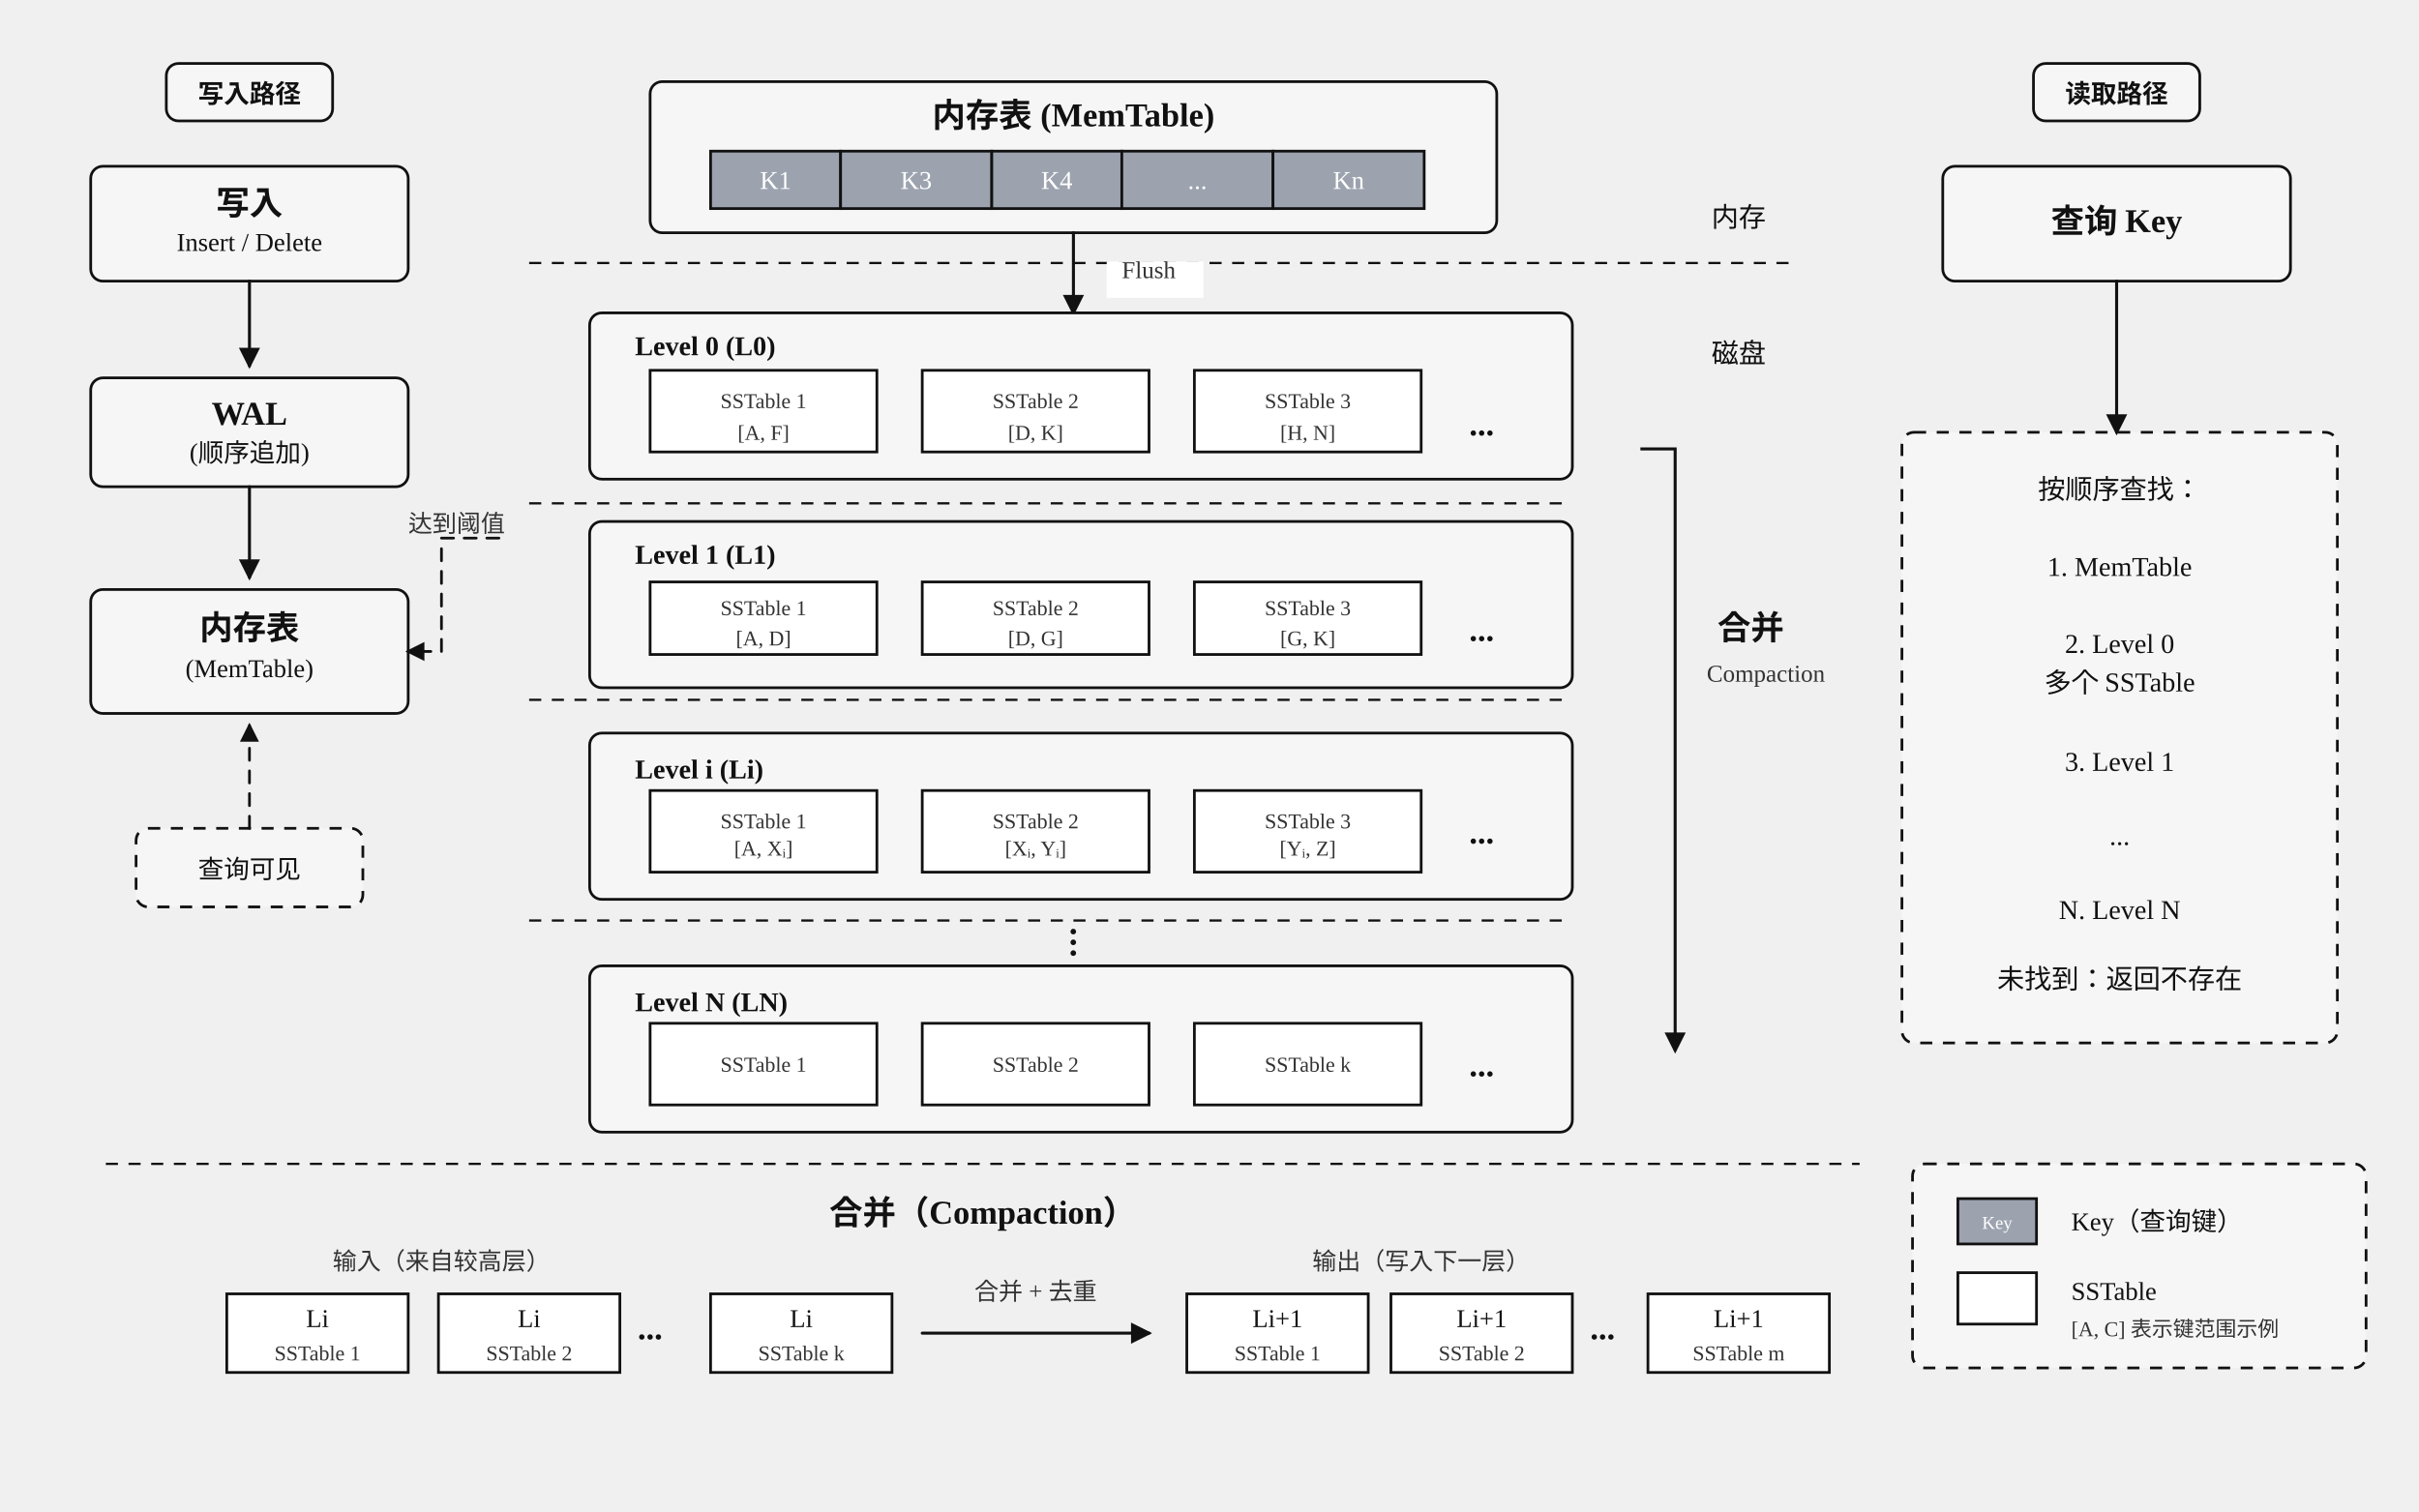
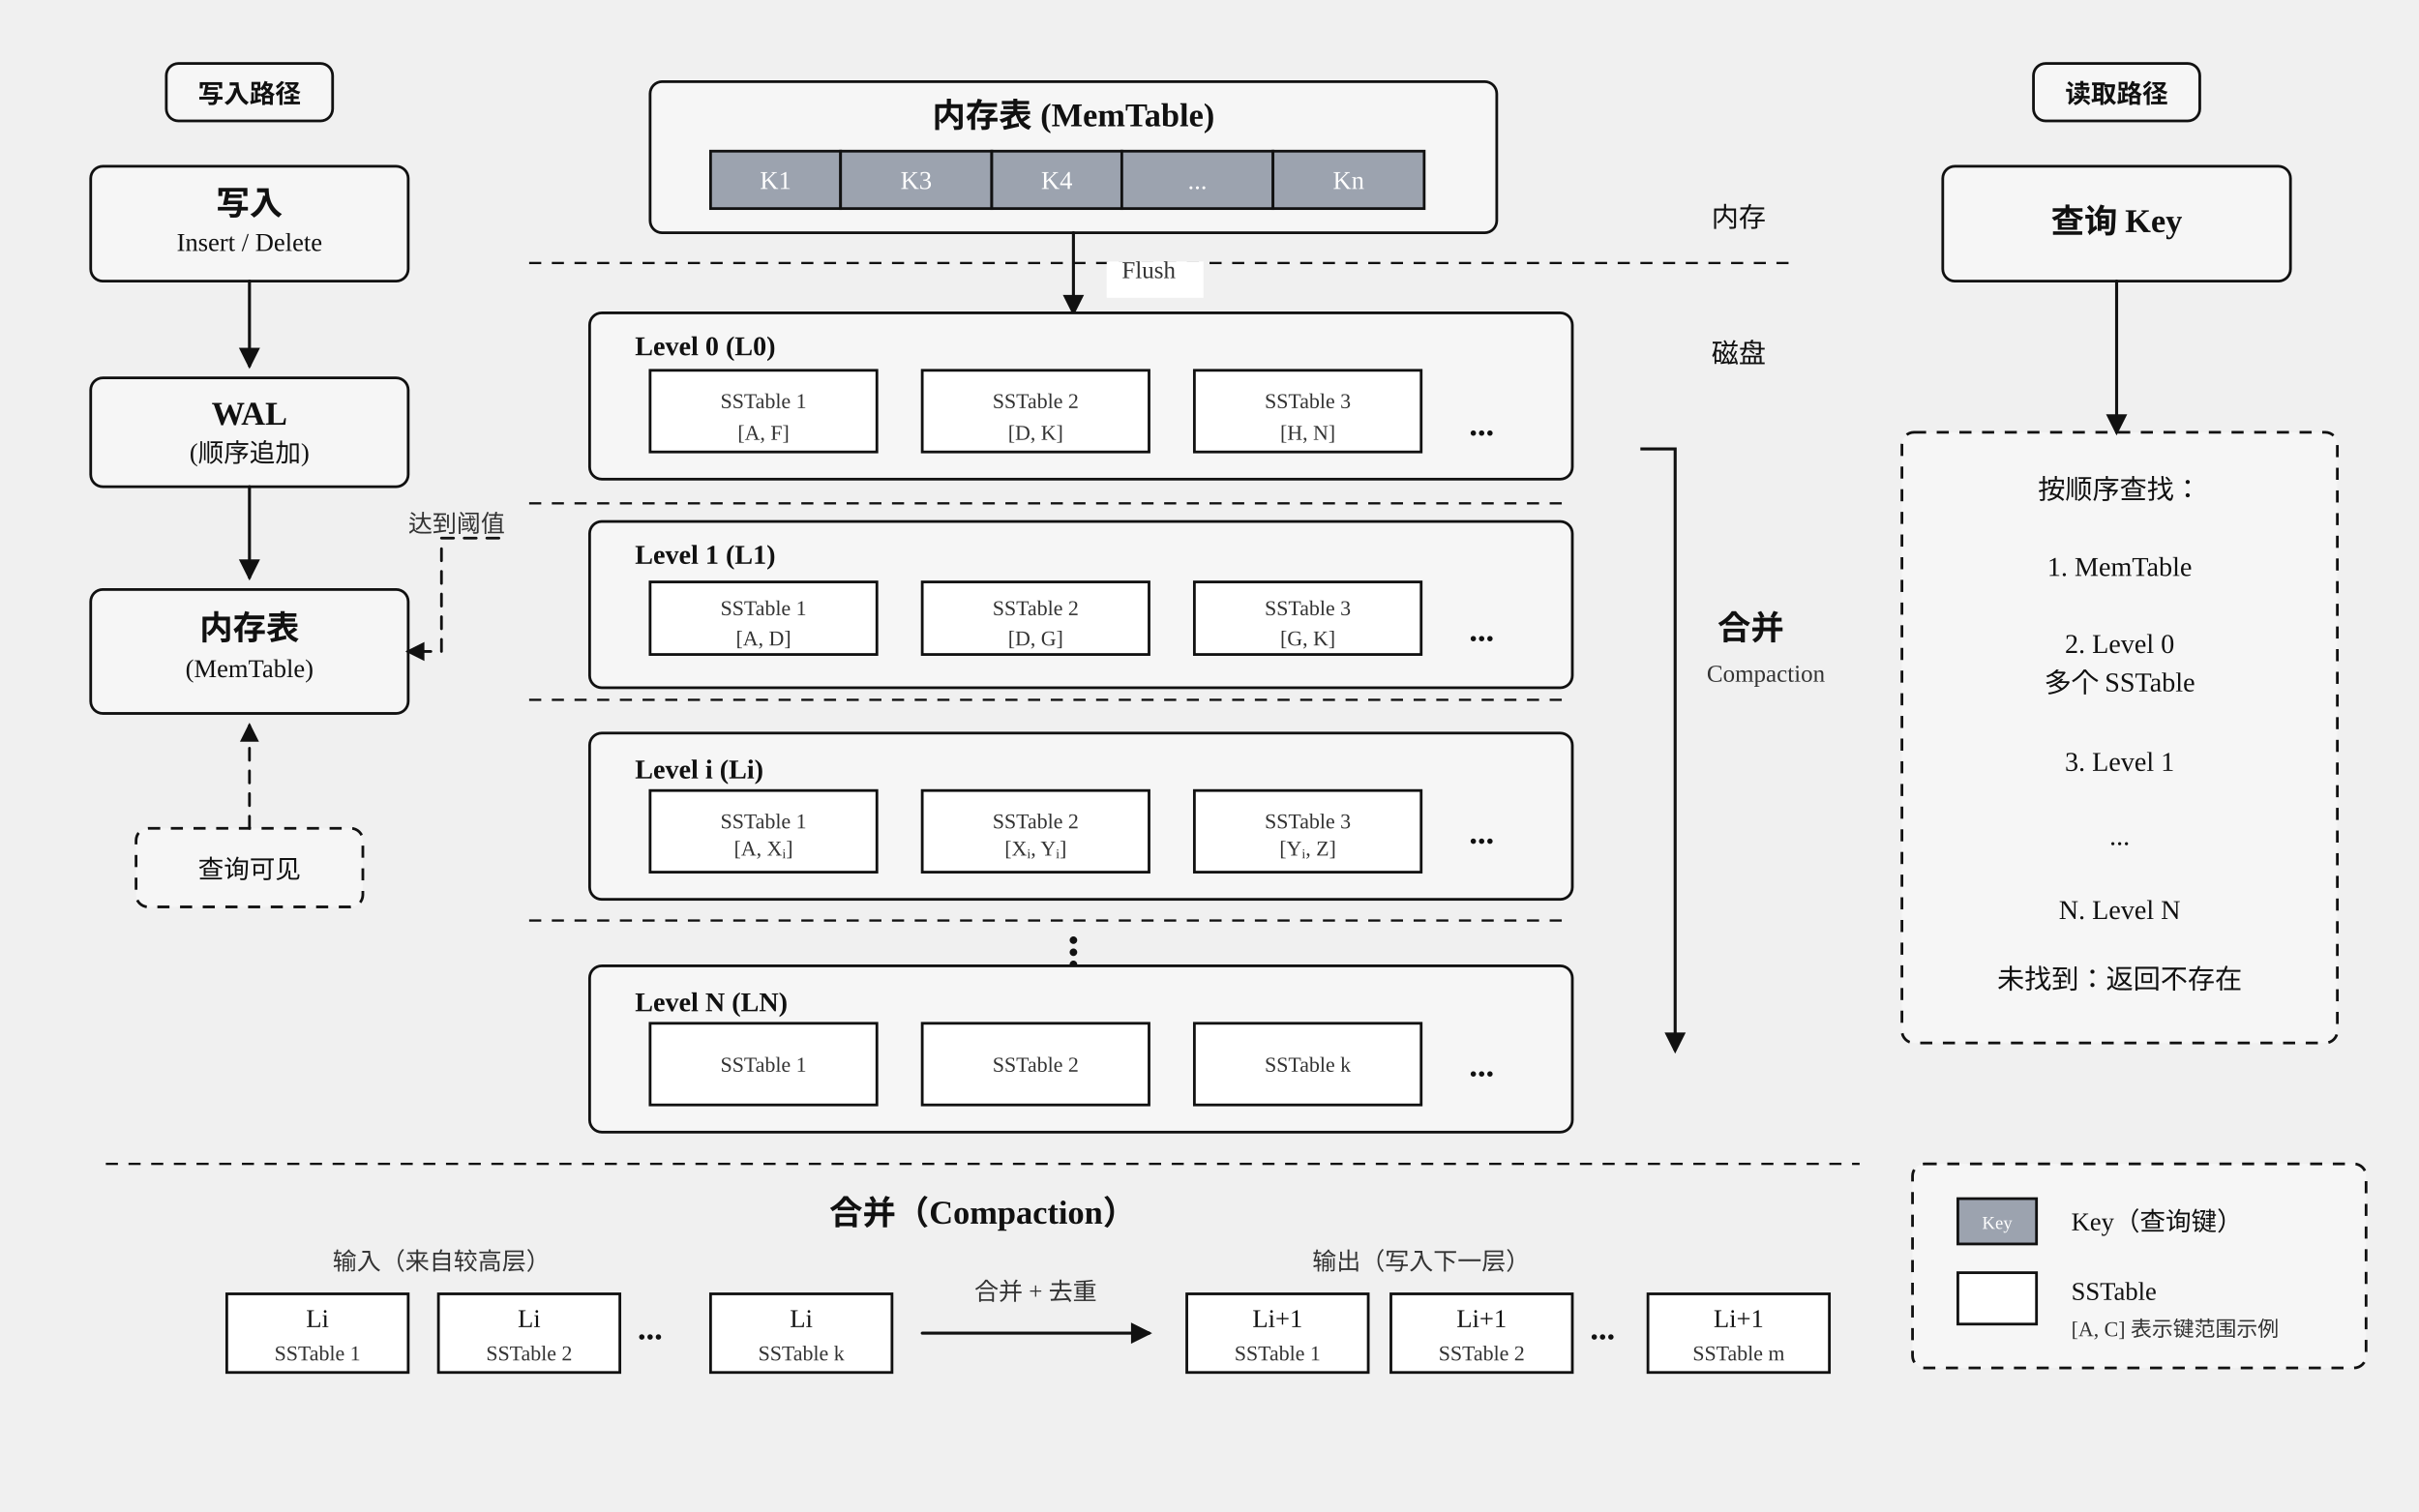
<svg xmlns="http://www.w3.org/2000/svg" width="1600" height="1000" viewBox="0 0 1600 1000" role="img" aria-labelledby="desc">
  <defs>
    <style>
    :root {
      --font: "Noto Sans CJK SC", "Noto Sans SC", "PingFang SC", "Microsoft YaHei", "DejaVu Sans", Arial, sans-serif;
      --ink: #111111;
      --muted: #333333;
      --light: #f1f1f1;
      --panel: #fafafa;
      --paper: #ffffff;
      --line: #111111;
      --soft: #f6f6f6;
      --key-fill: #9ca3af;
      --key-text: #ffffff;
      --dash: 8 7;
      --stroke: 1.8px;
      --radius: 8px;
    }

    * {
      box-sizing: border-box;
    }

    body {
      margin: 0;
      width: 1600px;
      height: 1000px;
      overflow: hidden;
      background: #ffffff;
      font-family: "Noto Sans CJK SC", "Noto Sans SC", "PingFang SC", "Microsoft YaHei", "DejaVu Sans", Arial, sans-serif;
    }

    .capture-frame {
      width: 1600px;
      height: 1000px;
      border: none;
      background: #ffffff;
    }

    svg {
      display: block;
      width: 100%;
      height: 100%;
    }

    .box,
    .level,
    .sst,
    .key,
    .legend {
      fill: #ffffff;
      stroke: #111111;
      stroke-width: 1.8px;
    }

    .box { fill: #fafafa; }

    .memory-box,
    .wal-box,
    .read-box,
    .level,
    .compact-box {
      fill: #f6f6f6;
      stroke: #111111;
    }

    .sst {
      fill: #ffffff;
      stroke: #111111;
    }

    .box,
    .level,
    .legend {
      rx: 8px;
    }

    .key {
      fill: #9ca3af;
    }

    .key-text,
    .mid.key-text,
    .tiny.key-text {
      fill: #ffffff;
    }

    .dashed-box {
      fill: #ffffff;
      stroke: #111111;
      stroke-width: 1.8px;
      stroke-dasharray: 8 7;
      rx: 8px;
    }

    .dashed-box.read-box,
    .dashed-box.compact-box {
      fill: #f6f6f6;
      stroke: #111111;
    }

    .label {
      font-size: 22px;
      font-weight: 700;
      fill: #111111;
    }

    .mid {
      font-size: 17px;
      fill: #111111;
    }

    .small {
      font-size: 14px;
      fill: #333333;
    }

    .tiny {
      font-size: 12px;
      fill: #333333;
    }

    .note {
      font-size: 16px;
      fill: #333333;
    }

    .note-strong {
      font-size: 18px;
      fill: #111111;
    }

    .read-note {
      font-size: 18px;
      fill: #111111;
    }

    .level-title {
      font-size: 18px;
      font-weight: 700;
      fill: #111111;
    }

    .arrow {
      fill: none;
      stroke: #111111;
      stroke-width: 2px;
      stroke-linecap: round;
      stroke-linejoin: round;
      marker-end: url(#arrow);
    }

    .dash-line {
      fill: none;
      stroke: #111111;
      stroke-width: 1.5px;
      stroke-dasharray: 8 7;
    }

    .dash-arrow {
      fill: none;
      stroke: #111111;
      stroke-width: 1.8px;
      stroke-dasharray: 8 7;
      stroke-linecap: round;
      stroke-linejoin: round;
      marker-end: url(#arrow);
    }

    .bracket {
      fill: none;
      stroke: #111111;
      stroke-width: 2px;
      marker-end: url(#arrow);
    }
  </style>
    <marker id="arrow" viewBox="0 0 10 10" refX="8.5" refY="5" markerWidth="7" markerHeight="7" orient="auto">
      <path d="M0,0 L10,5 L0,10 Z" fill="#111111" />
    </marker>
  </defs>
  <rect x="110" y="42" width="110" height="38" class="box memory-box" />
  <text x="165" y="68" text-anchor="middle" class="mid" font-weight="700">写入路径</text>
  <rect x="60" y="110" width="210" height="76" class="box memory-box" />
  <text x="165" y="142" text-anchor="middle" class="label">写入</text>
  <text x="165" y="166" text-anchor="middle" class="mid">Insert / Delete</text>
  <rect x="60" y="250" width="210" height="72" class="box wal-box" />
  <text x="165" y="281" text-anchor="middle" class="label">WAL</text>
  <text x="165" y="305" text-anchor="middle" class="mid">(顺序追加)</text>
  <rect x="60" y="390" width="210" height="82" class="box memory-box" />
  <text x="165" y="423" text-anchor="middle" class="label">内存表</text>
  <text x="165" y="448" text-anchor="middle" class="mid">(MemTable)</text>
  <rect x="90" y="548" width="150" height="52" class="dashed-box read-box" />
  <text x="165" y="581" text-anchor="middle" class="mid">查询可见</text>
  <path d="M165 186 V242" class="arrow" />
  <path d="M165 322 V382" class="arrow" />
  <path d="M165 548 V480" class="dash-arrow" />
  <text x="302" y="352" text-anchor="middle" class="note">达到阈值</text>
  <path d="M330 356 H292 V431 H270" class="dash-arrow" />
  <rect x="430" y="54" width="560" height="100" class="box memory-box" />
  <text x="710" y="84" text-anchor="middle" class="label">内存表 (MemTable)</text>
  <rect x="470" y="100" width="86" height="38" class="key" />
  <rect x="556" y="100" width="100" height="38" class="key" />
  <rect x="656" y="100" width="86" height="38" class="key" />
  <rect x="742" y="100" width="100" height="38" class="key" />
  <rect x="842" y="100" width="100" height="38" class="key" />
  <text x="513" y="125" text-anchor="middle" class="mid key-text">K1</text>
  <text x="606" y="125" text-anchor="middle" class="mid key-text">K3</text>
  <text x="699" y="125" text-anchor="middle" class="mid key-text">K4</text>
  <text x="792" y="125" text-anchor="middle" class="mid key-text">...</text>
  <text x="892" y="125" text-anchor="middle" class="mid key-text">Kn</text>
  <line x1="350" y1="174" x2="1190" y2="174" class="dash-line" />
  <text x="1150" y="150" text-anchor="middle" class="note-strong">内存</text>
  <text x="1150" y="240" text-anchor="middle" class="note-strong">磁盘</text>
  <path d="M710 154 V207" class="arrow" />
  <rect x="732" y="173" width="64" height="24" fill="#ffffff" />
  <text x="742" y="184" class="note">Flush</text>
  <rect x="390" y="207" width="650" height="110" class="level" />
  <text x="420" y="235" class="level-title">Level 0 (L0)</text>
  <rect x="430" y="245" width="150" height="54" class="sst" />
  <rect x="610" y="245" width="150" height="54" class="sst" />
  <rect x="790" y="245" width="150" height="54" class="sst" />
  <text x="505" y="270" text-anchor="middle" class="small">SSTable 1</text>
  <text x="505" y="291" text-anchor="middle" class="small">[A, F]</text>
  <text x="685" y="270" text-anchor="middle" class="small">SSTable 2</text>
  <text x="685" y="291" text-anchor="middle" class="small">[D, K]</text>
  <text x="865" y="270" text-anchor="middle" class="small">SSTable 3</text>
  <text x="865" y="291" text-anchor="middle" class="small">[H, N]</text>
  <text x="980" y="288" text-anchor="middle" class="label">...</text>
  <line x1="350" y1="333" x2="1040" y2="333" class="dash-line" />
  <rect x="390" y="345" width="650" height="110" class="level" />
  <text x="420" y="373" class="level-title">Level 1 (L1)</text>
  <rect x="430" y="385" width="150" height="48" class="sst" />
  <rect x="610" y="385" width="150" height="48" class="sst" />
  <rect x="790" y="385" width="150" height="48" class="sst" />
  <text x="505" y="407" text-anchor="middle" class="small">SSTable 1</text>
  <text x="505" y="427" text-anchor="middle" class="small">[A, D]</text>
  <text x="685" y="407" text-anchor="middle" class="small">SSTable 2</text>
  <text x="685" y="427" text-anchor="middle" class="small">[D, G]</text>
  <text x="865" y="407" text-anchor="middle" class="small">SSTable 3</text>
  <text x="865" y="427" text-anchor="middle" class="small">[G, K]</text>
  <text x="980" y="424" text-anchor="middle" class="label">...</text>
  <line x1="350" y1="463" x2="1040" y2="463" class="dash-line" />
  <rect x="390" y="485" width="650" height="110" class="level" />
  <text x="420" y="515" class="level-title">Level i (Li)</text>
  <rect x="430" y="523" width="150" height="54" class="sst" />
  <rect x="610" y="523" width="150" height="54" class="sst" />
  <rect x="790" y="523" width="150" height="54" class="sst" />
  <text x="505" y="548" text-anchor="middle" class="small">SSTable 1</text>
-   <text x="505" y="566" text-anchor="middle" class="small">[A, Xᵢ]</text>
+   <text x="505" y="566" text-anchor="middle" class="small">[A, X<tspan font-size="9" baseline-shift="sub">i</tspan>]</text>
  <text x="685" y="548" text-anchor="middle" class="small">SSTable 2</text>
-   <text x="685" y="566" text-anchor="middle" class="small">[Xᵢ, Yᵢ]</text>
+   <text x="685" y="566" text-anchor="middle" class="small">[X<tspan font-size="9" baseline-shift="sub">i</tspan>, Y<tspan font-size="9" baseline-shift="sub">i</tspan>]</text>
  <text x="865" y="548" text-anchor="middle" class="small">SSTable 3</text>
-   <text x="865" y="566" text-anchor="middle" class="small">[Yᵢ, Z]</text>
+   <text x="865" y="566" text-anchor="middle" class="small">[Y<tspan font-size="9" baseline-shift="sub">i</tspan>, Z]</text>
  <text x="980" y="558" text-anchor="middle" class="label">...</text>
  <line x1="350" y1="609" x2="1040" y2="609" class="dash-line" />
-   <text x="710" y="632" text-anchor="middle" class="label">⋮</text>
+   <circle cx="710" cy="622" r="2.5" fill="#111111" />
+   <circle cx="710" cy="630" r="2.5" fill="#111111" />
+   <circle cx="710" cy="638" r="2.5" fill="#111111" />
  <rect x="390" y="639" width="650" height="110" class="level" />
  <text x="420" y="669" class="level-title">Level N (LN)</text>
  <rect x="430" y="677" width="150" height="54" class="sst" />
  <rect x="610" y="677" width="150" height="54" class="sst" />
  <rect x="790" y="677" width="150" height="54" class="sst" />
  <text x="505" y="709" text-anchor="middle" class="small">SSTable 1</text>
  <text x="685" y="709" text-anchor="middle" class="small">SSTable 2</text>
  <text x="865" y="709" text-anchor="middle" class="small">SSTable k</text>
  <text x="980" y="712" text-anchor="middle" class="label">...</text>
  <path d="M1085 297 H1108 V695" class="bracket" />
  <text x="1158" y="423" text-anchor="middle" class="label">合并</text>
  <text x="1168" y="451" text-anchor="middle" class="note">Compaction</text>
  <rect x="1345" y="42" width="110" height="38" class="box read-box" />
  <text x="1400" y="68" text-anchor="middle" class="mid" font-weight="700">读取路径</text>
  <rect x="1285" y="110" width="230" height="76" class="box read-box" />
  <text x="1400" y="154" text-anchor="middle" class="label">查询 Key</text>
  <rect x="1258" y="286" width="288" height="404" class="dashed-box read-box" />
  <path d="M1400 186 V286" class="arrow" />
  <text x="1402" y="330" text-anchor="middle" class="read-note">按顺序查找：</text>
  <text x="1402" y="381" text-anchor="middle" class="read-note">1. MemTable</text>
  <text x="1402" y="432" text-anchor="middle" class="read-note">2. Level 0</text>
  <text x="1402" y="458" text-anchor="middle" class="read-note">多个 SSTable</text>
  <text x="1402" y="510" text-anchor="middle" class="read-note">3. Level 1</text>
  <text x="1402" y="559" text-anchor="middle" class="read-note">...</text>
  <text x="1402" y="608" text-anchor="middle" class="read-note">N. Level N</text>
  <text x="1402" y="654" text-anchor="middle" class="read-note">未找到：返回不存在</text>
  <line x1="70" y1="770" x2="1230" y2="770" class="dash-line" />
  <text x="650" y="810" text-anchor="middle" class="label">合并（Compaction）</text>
  <text x="292" y="840" text-anchor="middle" class="note">输入（来自较高层）</text>
  <rect x="150" y="856" width="120" height="52" class="sst" />
  <rect x="290" y="856" width="120" height="52" class="sst" />
  <rect x="470" y="856" width="120" height="52" class="sst" />
  <text x="210" y="878" text-anchor="middle" class="mid">Li</text>
  <text x="210" y="900" text-anchor="middle" class="small">SSTable 1</text>
  <text x="350" y="878" text-anchor="middle" class="mid">Li</text>
  <text x="350" y="900" text-anchor="middle" class="small">SSTable 2</text>
  <text x="530" y="878" text-anchor="middle" class="mid">Li</text>
  <text x="530" y="900" text-anchor="middle" class="small">SSTable k</text>
  <text x="430" y="886" text-anchor="middle" class="label">...</text>
  <path d="M610 882 H760" class="arrow" />
  <text x="685" y="860" text-anchor="middle" class="note">合并 + 去重</text>
  <text x="940" y="840" text-anchor="middle" class="note">输出（写入下一层）</text>
  <rect x="785" y="856" width="120" height="52" class="sst" />
  <rect x="920" y="856" width="120" height="52" class="sst" />
  <rect x="1090" y="856" width="120" height="52" class="sst" />
  <text x="845" y="878" text-anchor="middle" class="mid">Li+1</text>
  <text x="845" y="900" text-anchor="middle" class="small">SSTable 1</text>
  <text x="980" y="878" text-anchor="middle" class="mid">Li+1</text>
  <text x="980" y="900" text-anchor="middle" class="small">SSTable 2</text>
  <text x="1150" y="878" text-anchor="middle" class="mid">Li+1</text>
  <text x="1150" y="900" text-anchor="middle" class="small">SSTable m</text>
  <text x="1060" y="886" text-anchor="middle" class="label">...</text>
  <rect x="1265" y="770" width="300" height="135" class="dashed-box compact-box" />
  <rect x="1295" y="793" width="52" height="30" class="key" />
  <text x="1321" y="813" text-anchor="middle" class="tiny key-text">Key</text>
  <text x="1370" y="814" class="mid">Key（查询键）</text>
  <rect x="1295" y="842" width="52" height="34" class="sst" />
  <text x="1370" y="860" class="mid">SSTable</text>
  <text x="1370" y="884" class="small">[A, C] 表示键范围示例</text>
</svg>
